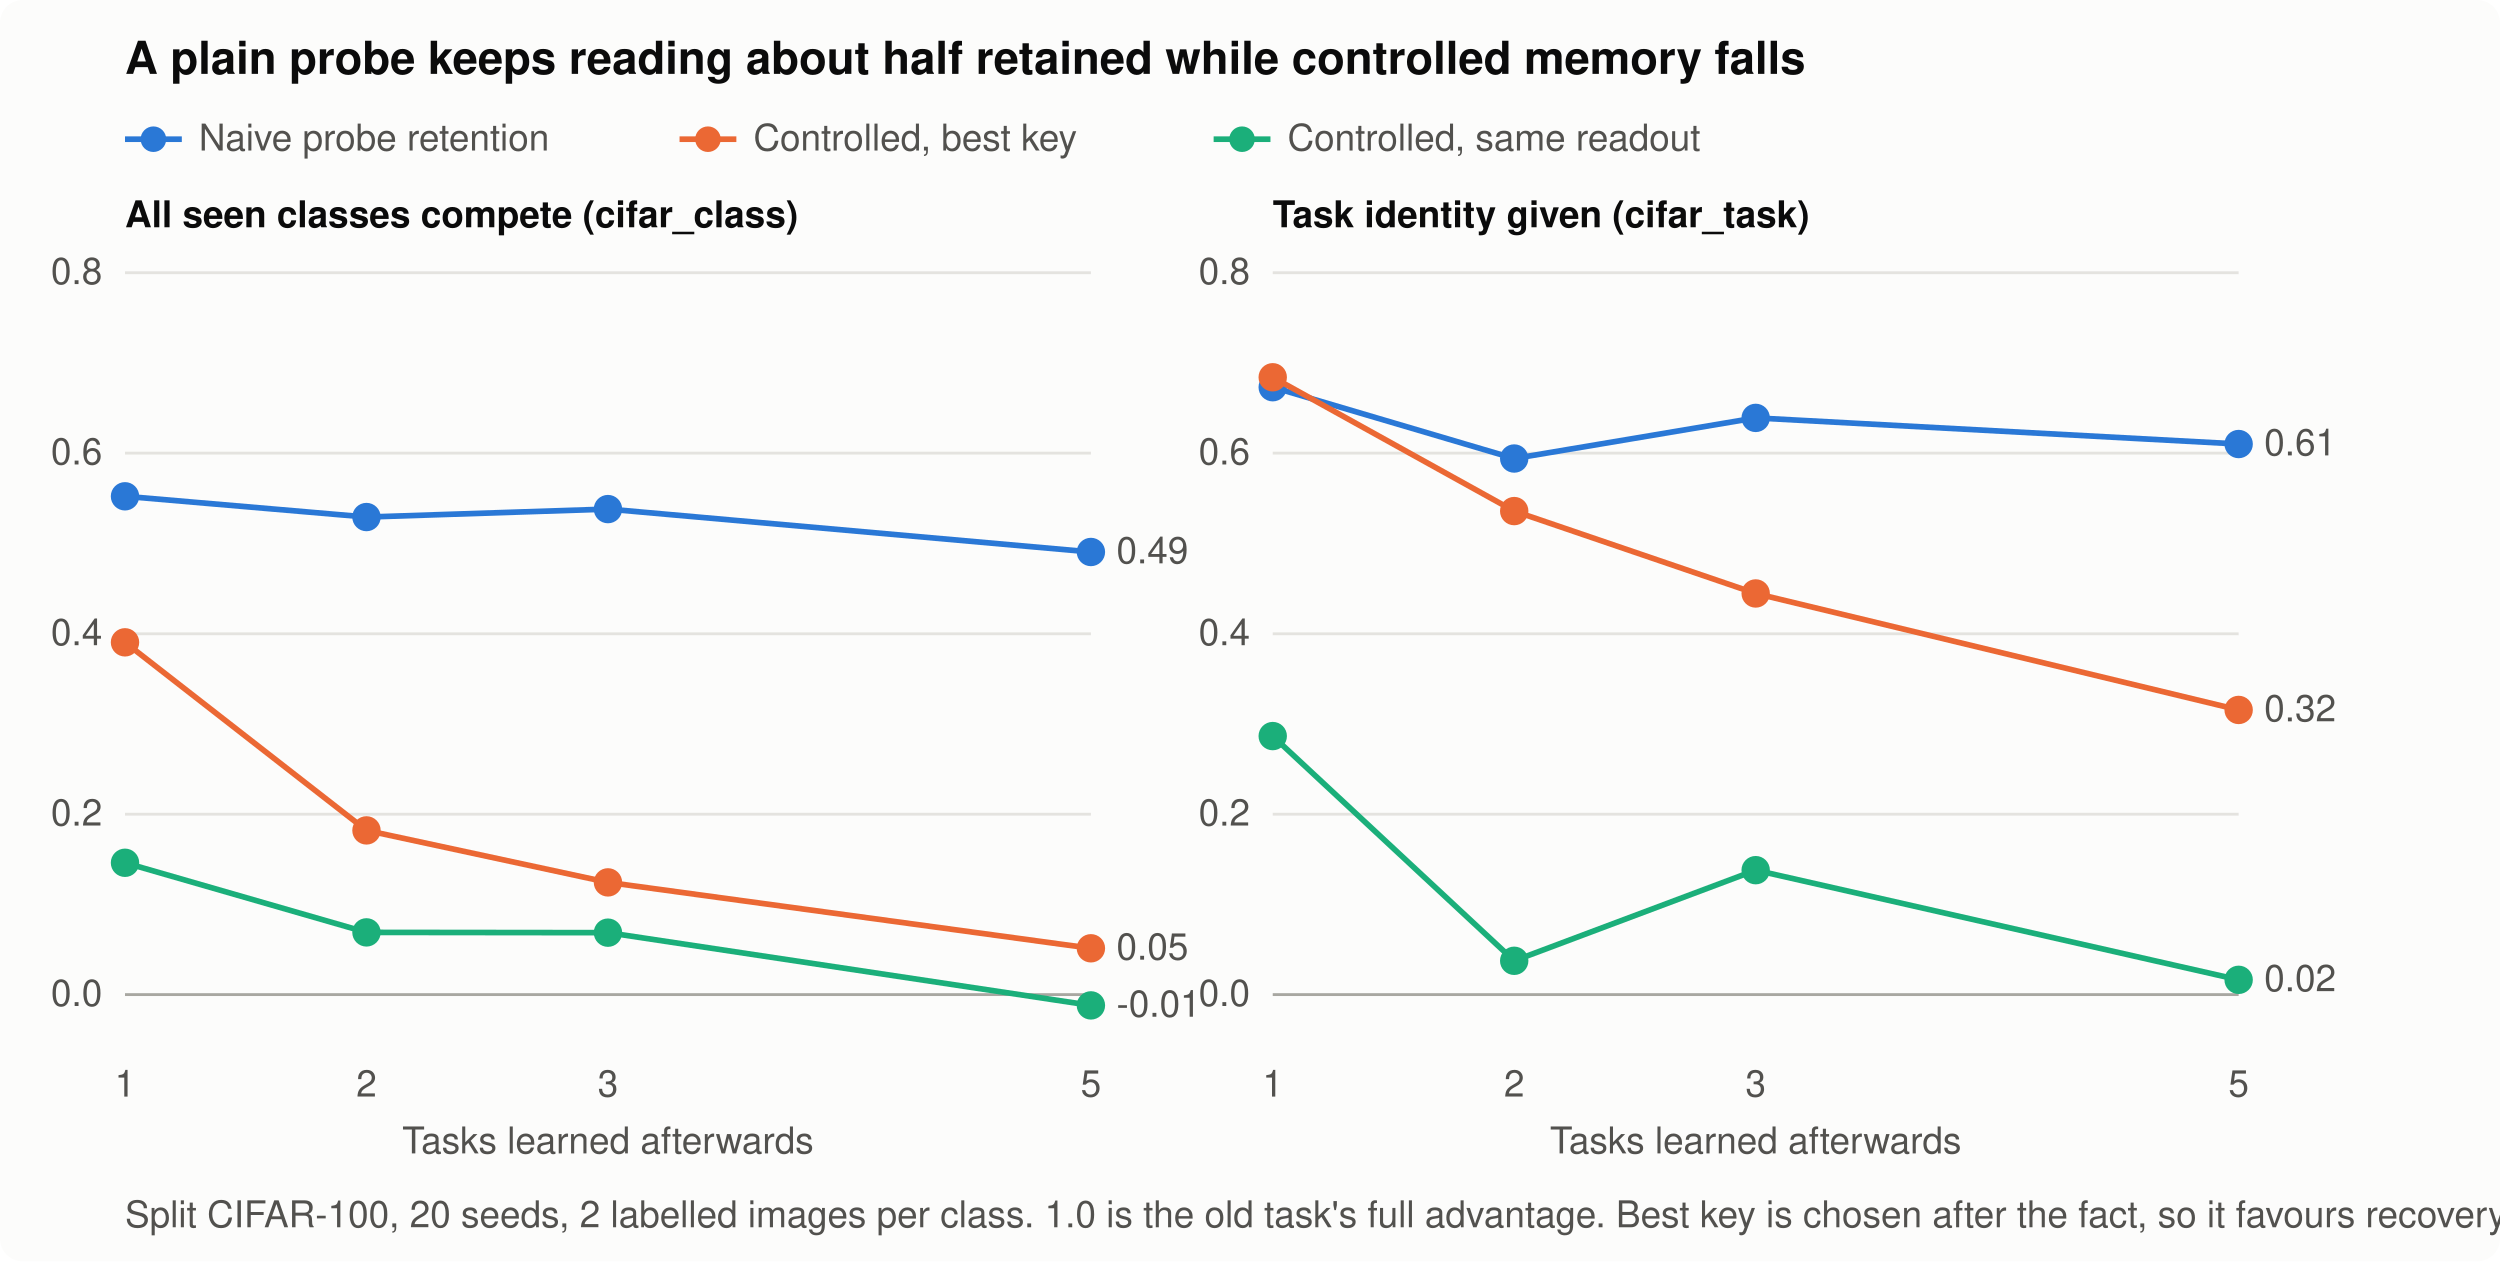
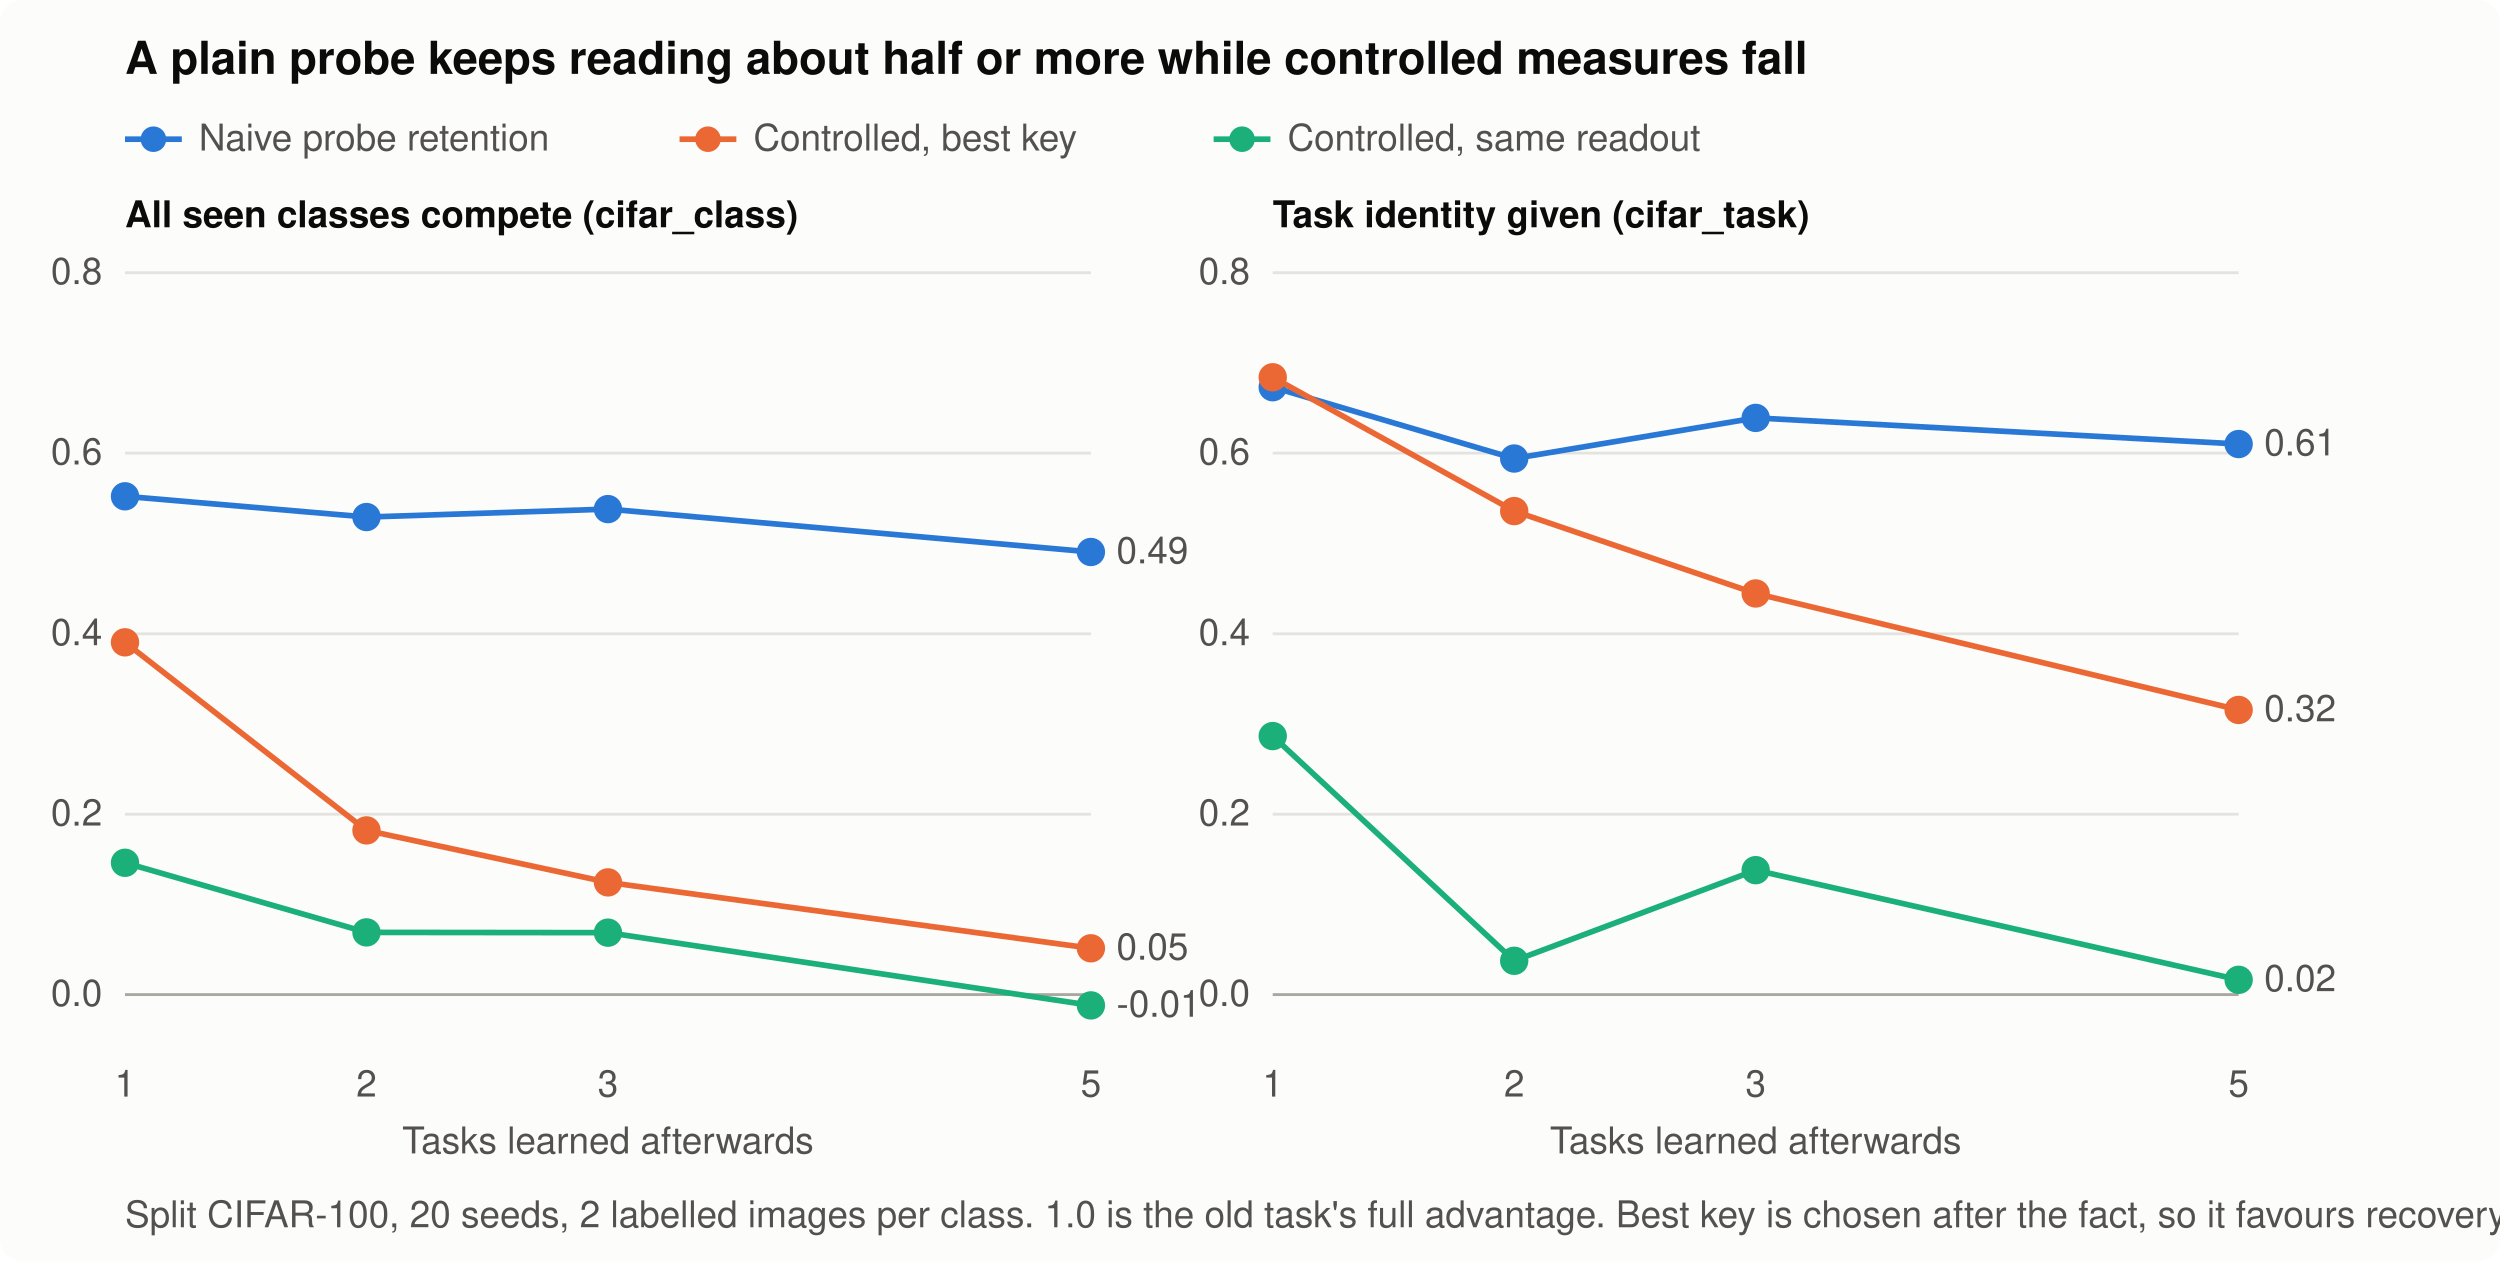
<svg xmlns="http://www.w3.org/2000/svg" viewBox="0 0 880 444" width="880" role="img" aria-label="Two line charts. Naive probe retention stays between about 0.5 and 0.7 as later tasks are learned, while the controlled measures fall towards zero.">
  <style>
.surface { fill: #fcfcfb } .title { fill: #0b0b0b; font-weight: 600 } .text { fill: #52514e } .grid { stroke: #e4e3df } .zero { stroke: #a8a7a1 }
.s1 { stroke: #2a78d6; fill: #2a78d6 } .s2 { stroke: #eb6834; fill: #eb6834 } .s3 { stroke: #1baf7a; fill: #1baf7a }
@media (prefers-color-scheme: dark) {
  .surface { fill: #1a1a19 } .title { fill: #f0efec } .text { fill: #c3c2b7 } .grid { stroke: #33332f } .zero { stroke: #6b6a64 }
  .s1 { stroke: #3987e5; fill: #3987e5 } .s2 { stroke: #d95926; fill: #d95926 } .s3 { stroke: #199e70; fill: #199e70 }
}
text { font-family: -apple-system, 'Segoe UI', Helvetica, Arial, sans-serif; font-size: 13px }
</style>
  <rect class="surface" width="880" height="444" rx="8" />
-   <text class="title" x="44" y="26" style="font-size:16px">A plain probe keeps reading about half retained while controlled memory falls</text>
+   <text class="title" x="44" y="26" style="font-size:16px">A plain probe keeps reading about half or more while controlled measures fall</text>
  <line class="s1" stroke-width="2" x1="44" x2="64" y1="49" y2="49" />
  <circle class="s1" cx="54" cy="49" r="4" />
  <text class="text" x="70" y="53">Naive probe retention</text>
  <line class="s2" stroke-width="2" x1="239.2" x2="259.2" y1="49" y2="49" />
  <circle class="s2" cx="249.2" cy="49" r="4" />
  <text class="text" x="265.2" y="53">Controlled, best key</text>
  <line class="s3" stroke-width="2" x1="427.2" x2="447.2" y1="49" y2="49" />
  <circle class="s3" cx="437.2" cy="49" r="4" />
  <text class="text" x="453.2" y="53">Controlled, same readout</text>
  <text class="title" x="44" y="80">All seen classes compete (cifar_class)</text>
  <line class="zero" x1="44" x2="384" y1="350.1" y2="350.1" />
  <text class="text" text-anchor="end" x="36" y="354.1">0.0</text>
  <line class="grid" x1="44" x2="384" y1="286.6" y2="286.6" />
  <text class="text" text-anchor="end" x="36" y="290.6">0.2</text>
  <line class="grid" x1="44" x2="384" y1="223.1" y2="223.1" />
  <text class="text" text-anchor="end" x="36" y="227.1">0.4</text>
  <line class="grid" x1="44" x2="384" y1="159.5" y2="159.5" />
  <text class="text" text-anchor="end" x="36" y="163.5">0.6</text>
  <line class="grid" x1="44" x2="384" y1="96.0" y2="96.0" />
  <text class="text" text-anchor="end" x="36" y="100.0">0.8</text>
  <text class="text" text-anchor="middle" x="44.0" y="386">1</text>
  <text class="text" text-anchor="middle" x="129.0" y="386">2</text>
  <text class="text" text-anchor="middle" x="214.0" y="386">3</text>
  <text class="text" text-anchor="middle" x="384.0" y="386">5</text>
  <text class="text" text-anchor="middle" x="214.0" y="406">Tasks learned afterwards</text>
  <polyline class="s1" style="fill:none" stroke-width="2" stroke-linejoin="round" points="44.0,174.7 129.0,182.0 214.0,179.2 384.0,194.3" />
  <circle class="s1" cx="44.0" cy="174.7" r="4.5" />
  <circle class="s1" cx="129.0" cy="182.0" r="4.5" />
  <circle class="s1" cx="214.0" cy="179.2" r="4.5" />
  <circle class="s1" cx="384.0" cy="194.3" r="4.5" />
  <text class="text" x="393.0" y="198.3">0.49</text>
  <polyline class="s2" style="fill:none" stroke-width="2" stroke-linejoin="round" points="44.0,226.1 129.0,292.3 214.0,310.6 384.0,333.8" />
  <circle class="s2" cx="44.0" cy="226.1" r="4.5" />
  <circle class="s2" cx="129.0" cy="292.3" r="4.5" />
  <circle class="s2" cx="214.0" cy="310.6" r="4.5" />
  <circle class="s2" cx="384.0" cy="333.8" r="4.5" />
  <text class="text" x="393.0" y="337.8">0.05</text>
  <polyline class="s3" style="fill:none" stroke-width="2" stroke-linejoin="round" points="44.0,303.7 129.0,328.2 214.0,328.3 384.0,353.9" />
  <circle class="s3" cx="44.0" cy="303.7" r="4.5" />
  <circle class="s3" cx="129.0" cy="328.2" r="4.5" />
  <circle class="s3" cx="214.0" cy="328.3" r="4.5" />
  <circle class="s3" cx="384.0" cy="353.9" r="4.5" />
  <text class="text" x="393.0" y="357.9">-0.01</text>
  <text class="title" x="448" y="80">Task identity given (cifar_task)</text>
  <line class="zero" x1="448" x2="788" y1="350.1" y2="350.1" />
  <text class="text" text-anchor="end" x="440" y="354.1">0.0</text>
  <line class="grid" x1="448" x2="788" y1="286.6" y2="286.6" />
  <text class="text" text-anchor="end" x="440" y="290.6">0.2</text>
  <line class="grid" x1="448" x2="788" y1="223.1" y2="223.1" />
  <text class="text" text-anchor="end" x="440" y="227.1">0.4</text>
  <line class="grid" x1="448" x2="788" y1="159.5" y2="159.5" />
  <text class="text" text-anchor="end" x="440" y="163.5">0.6</text>
  <line class="grid" x1="448" x2="788" y1="96.0" y2="96.0" />
  <text class="text" text-anchor="end" x="440" y="100.0">0.8</text>
  <text class="text" text-anchor="middle" x="448.0" y="386">1</text>
  <text class="text" text-anchor="middle" x="533.0" y="386">2</text>
  <text class="text" text-anchor="middle" x="618.0" y="386">3</text>
  <text class="text" text-anchor="middle" x="788.0" y="386">5</text>
  <text class="text" text-anchor="middle" x="618.0" y="406">Tasks learned afterwards</text>
  <polyline class="s1" style="fill:none" stroke-width="2" stroke-linejoin="round" points="448.0,136.3 533.0,161.4 618.0,147.1 788.0,156.3" />
  <circle class="s1" cx="448.0" cy="136.3" r="4.5" />
  <circle class="s1" cx="533.0" cy="161.4" r="4.5" />
  <circle class="s1" cx="618.0" cy="147.1" r="4.5" />
  <circle class="s1" cx="788.0" cy="156.3" r="4.5" />
  <text class="text" x="797.0" y="160.3">0.61</text>
  <polyline class="s2" style="fill:none" stroke-width="2" stroke-linejoin="round" points="448.0,132.8 533.0,179.9 618.0,208.9 788.0,249.9" />
  <circle class="s2" cx="448.0" cy="132.8" r="4.5" />
  <circle class="s2" cx="533.0" cy="179.9" r="4.5" />
  <circle class="s2" cx="618.0" cy="208.9" r="4.5" />
  <circle class="s2" cx="788.0" cy="249.9" r="4.5" />
  <text class="text" x="797.0" y="253.9">0.32</text>
  <polyline class="s3" style="fill:none" stroke-width="2" stroke-linejoin="round" points="448.0,259.1 533.0,338.2 618.0,306.3 788.0,344.9" />
  <circle class="s3" cx="448.0" cy="259.1" r="4.5" />
  <circle class="s3" cx="533.0" cy="338.2" r="4.5" />
  <circle class="s3" cx="618.0" cy="306.3" r="4.5" />
  <circle class="s3" cx="788.0" cy="344.9" r="4.5" />
  <text class="text" x="797.0" y="348.9">0.02</text>
  <text class="text" x="44" y="432">Split CIFAR-100, 20 seeds, 2 labelled images per class. 1.0 is the old task's full advantage. Best key is chosen after the fact, so it favours recovery.</text>
</svg>
